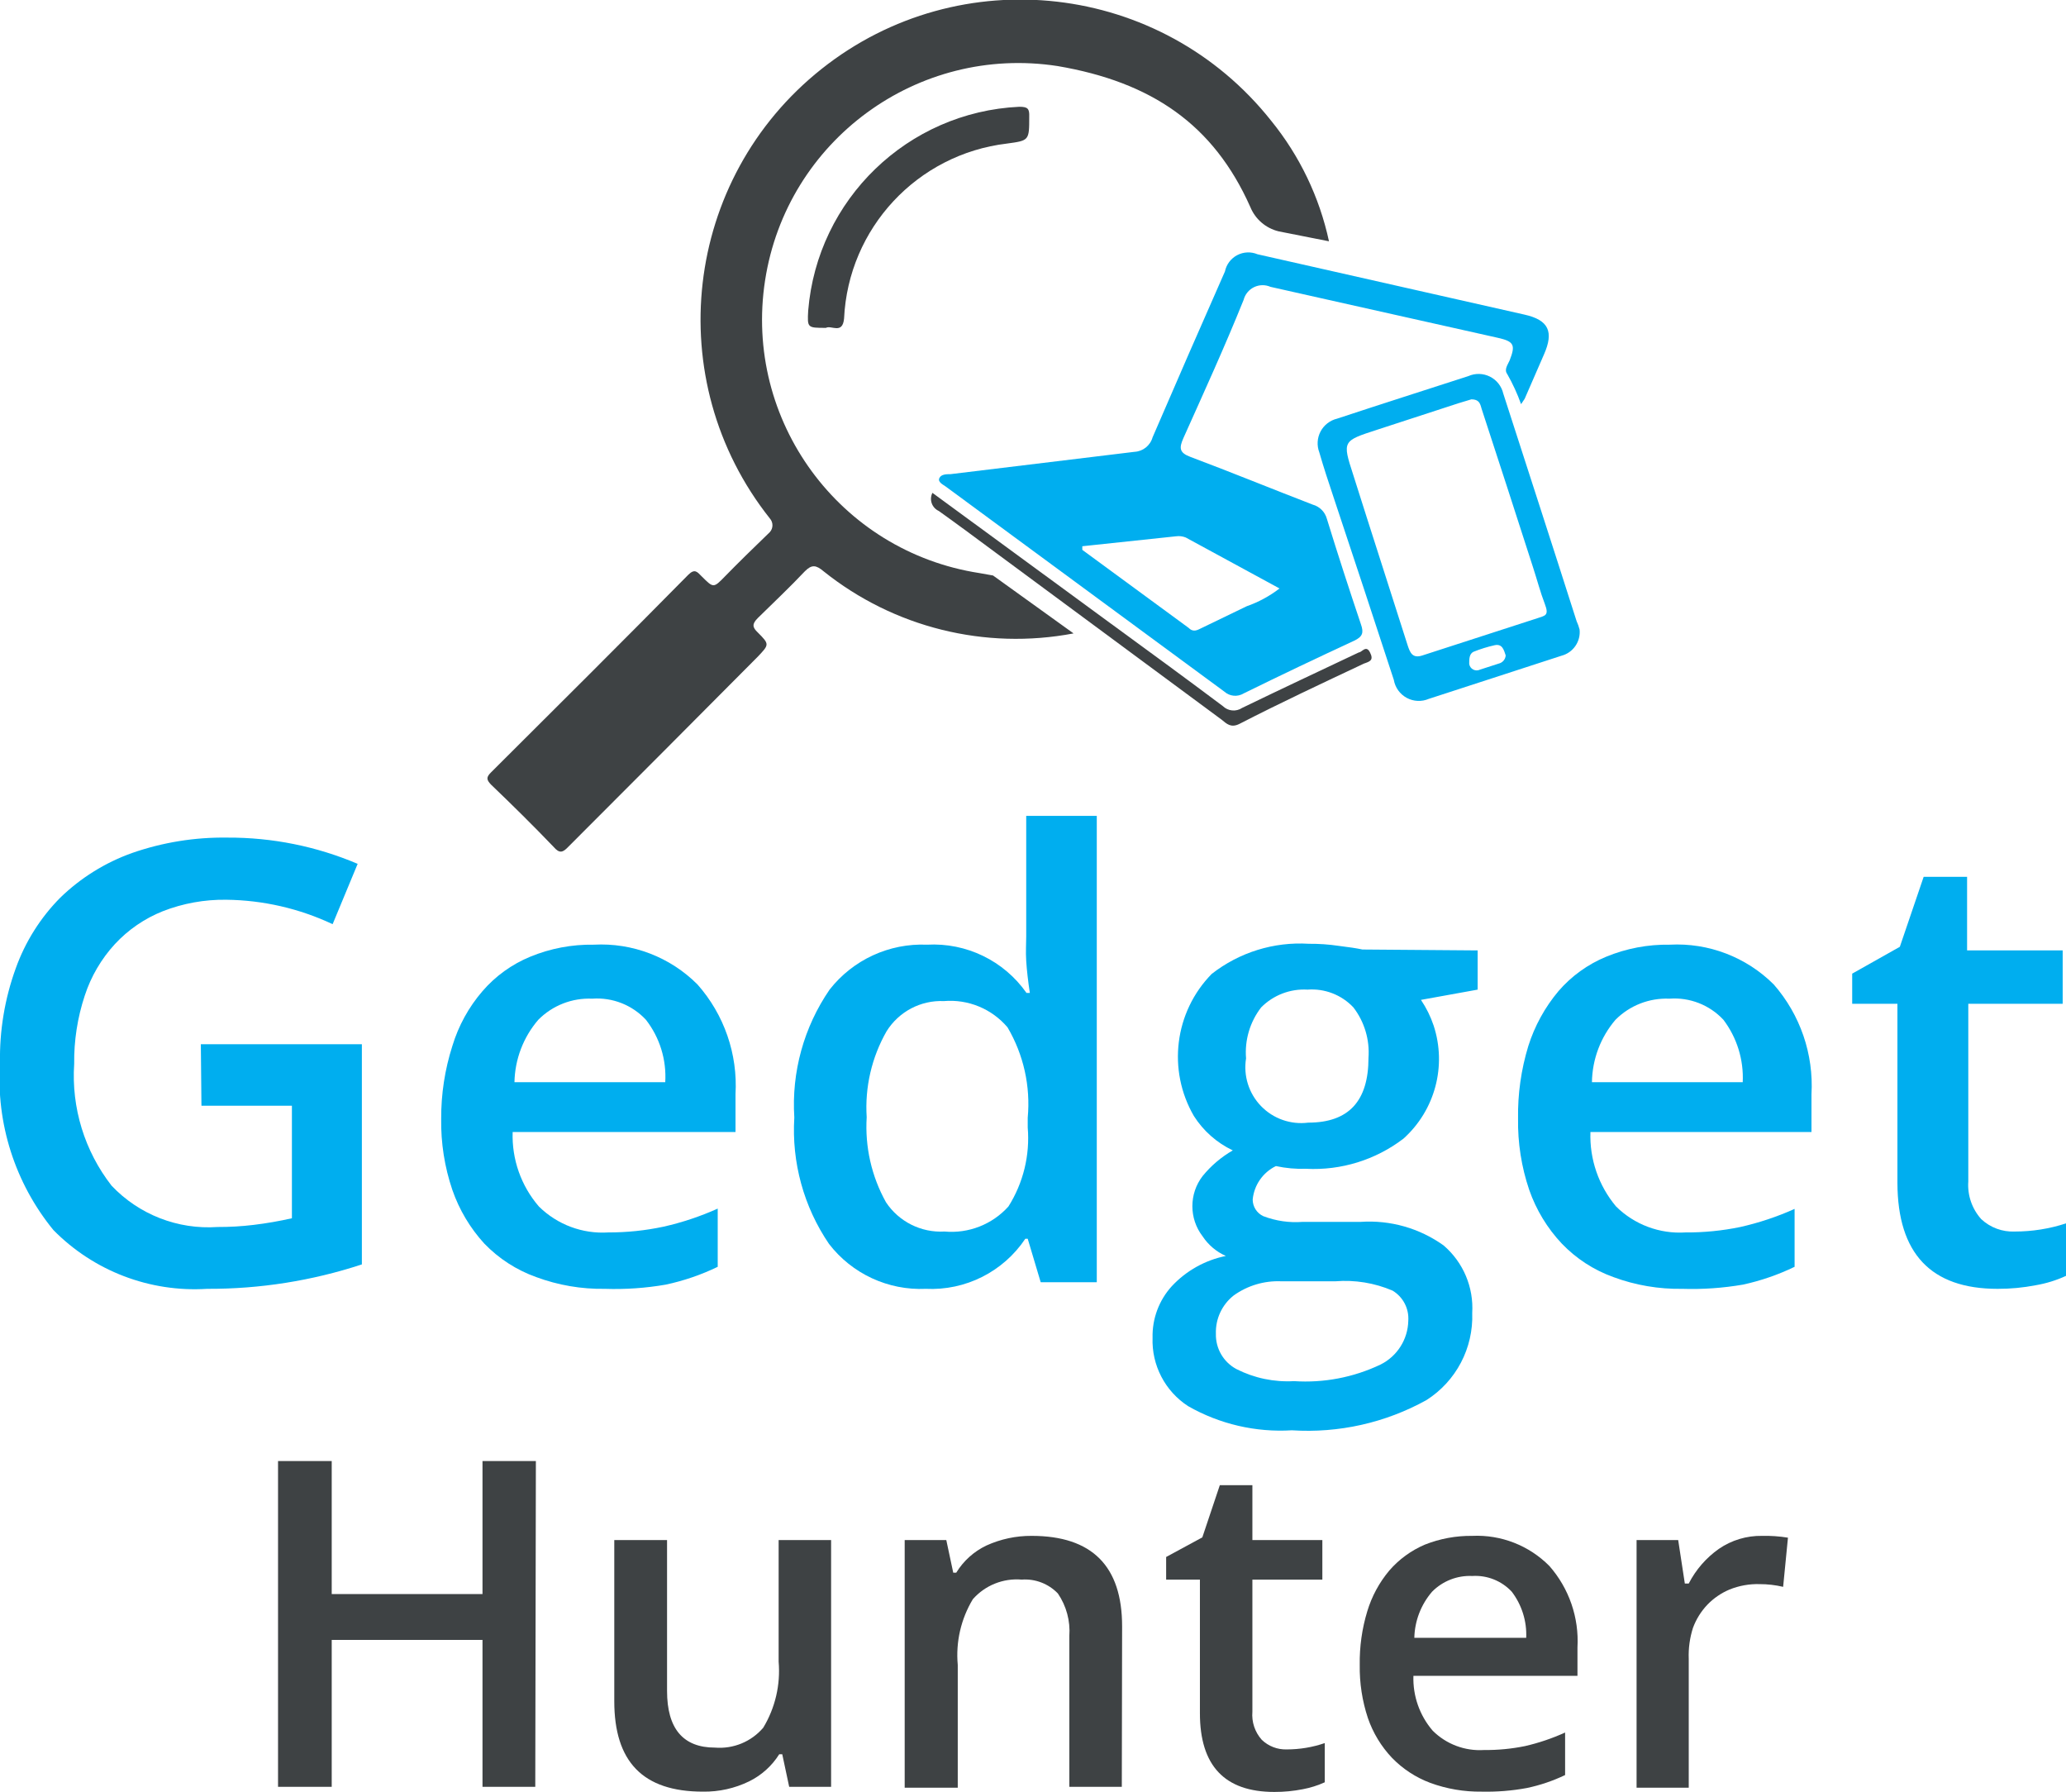
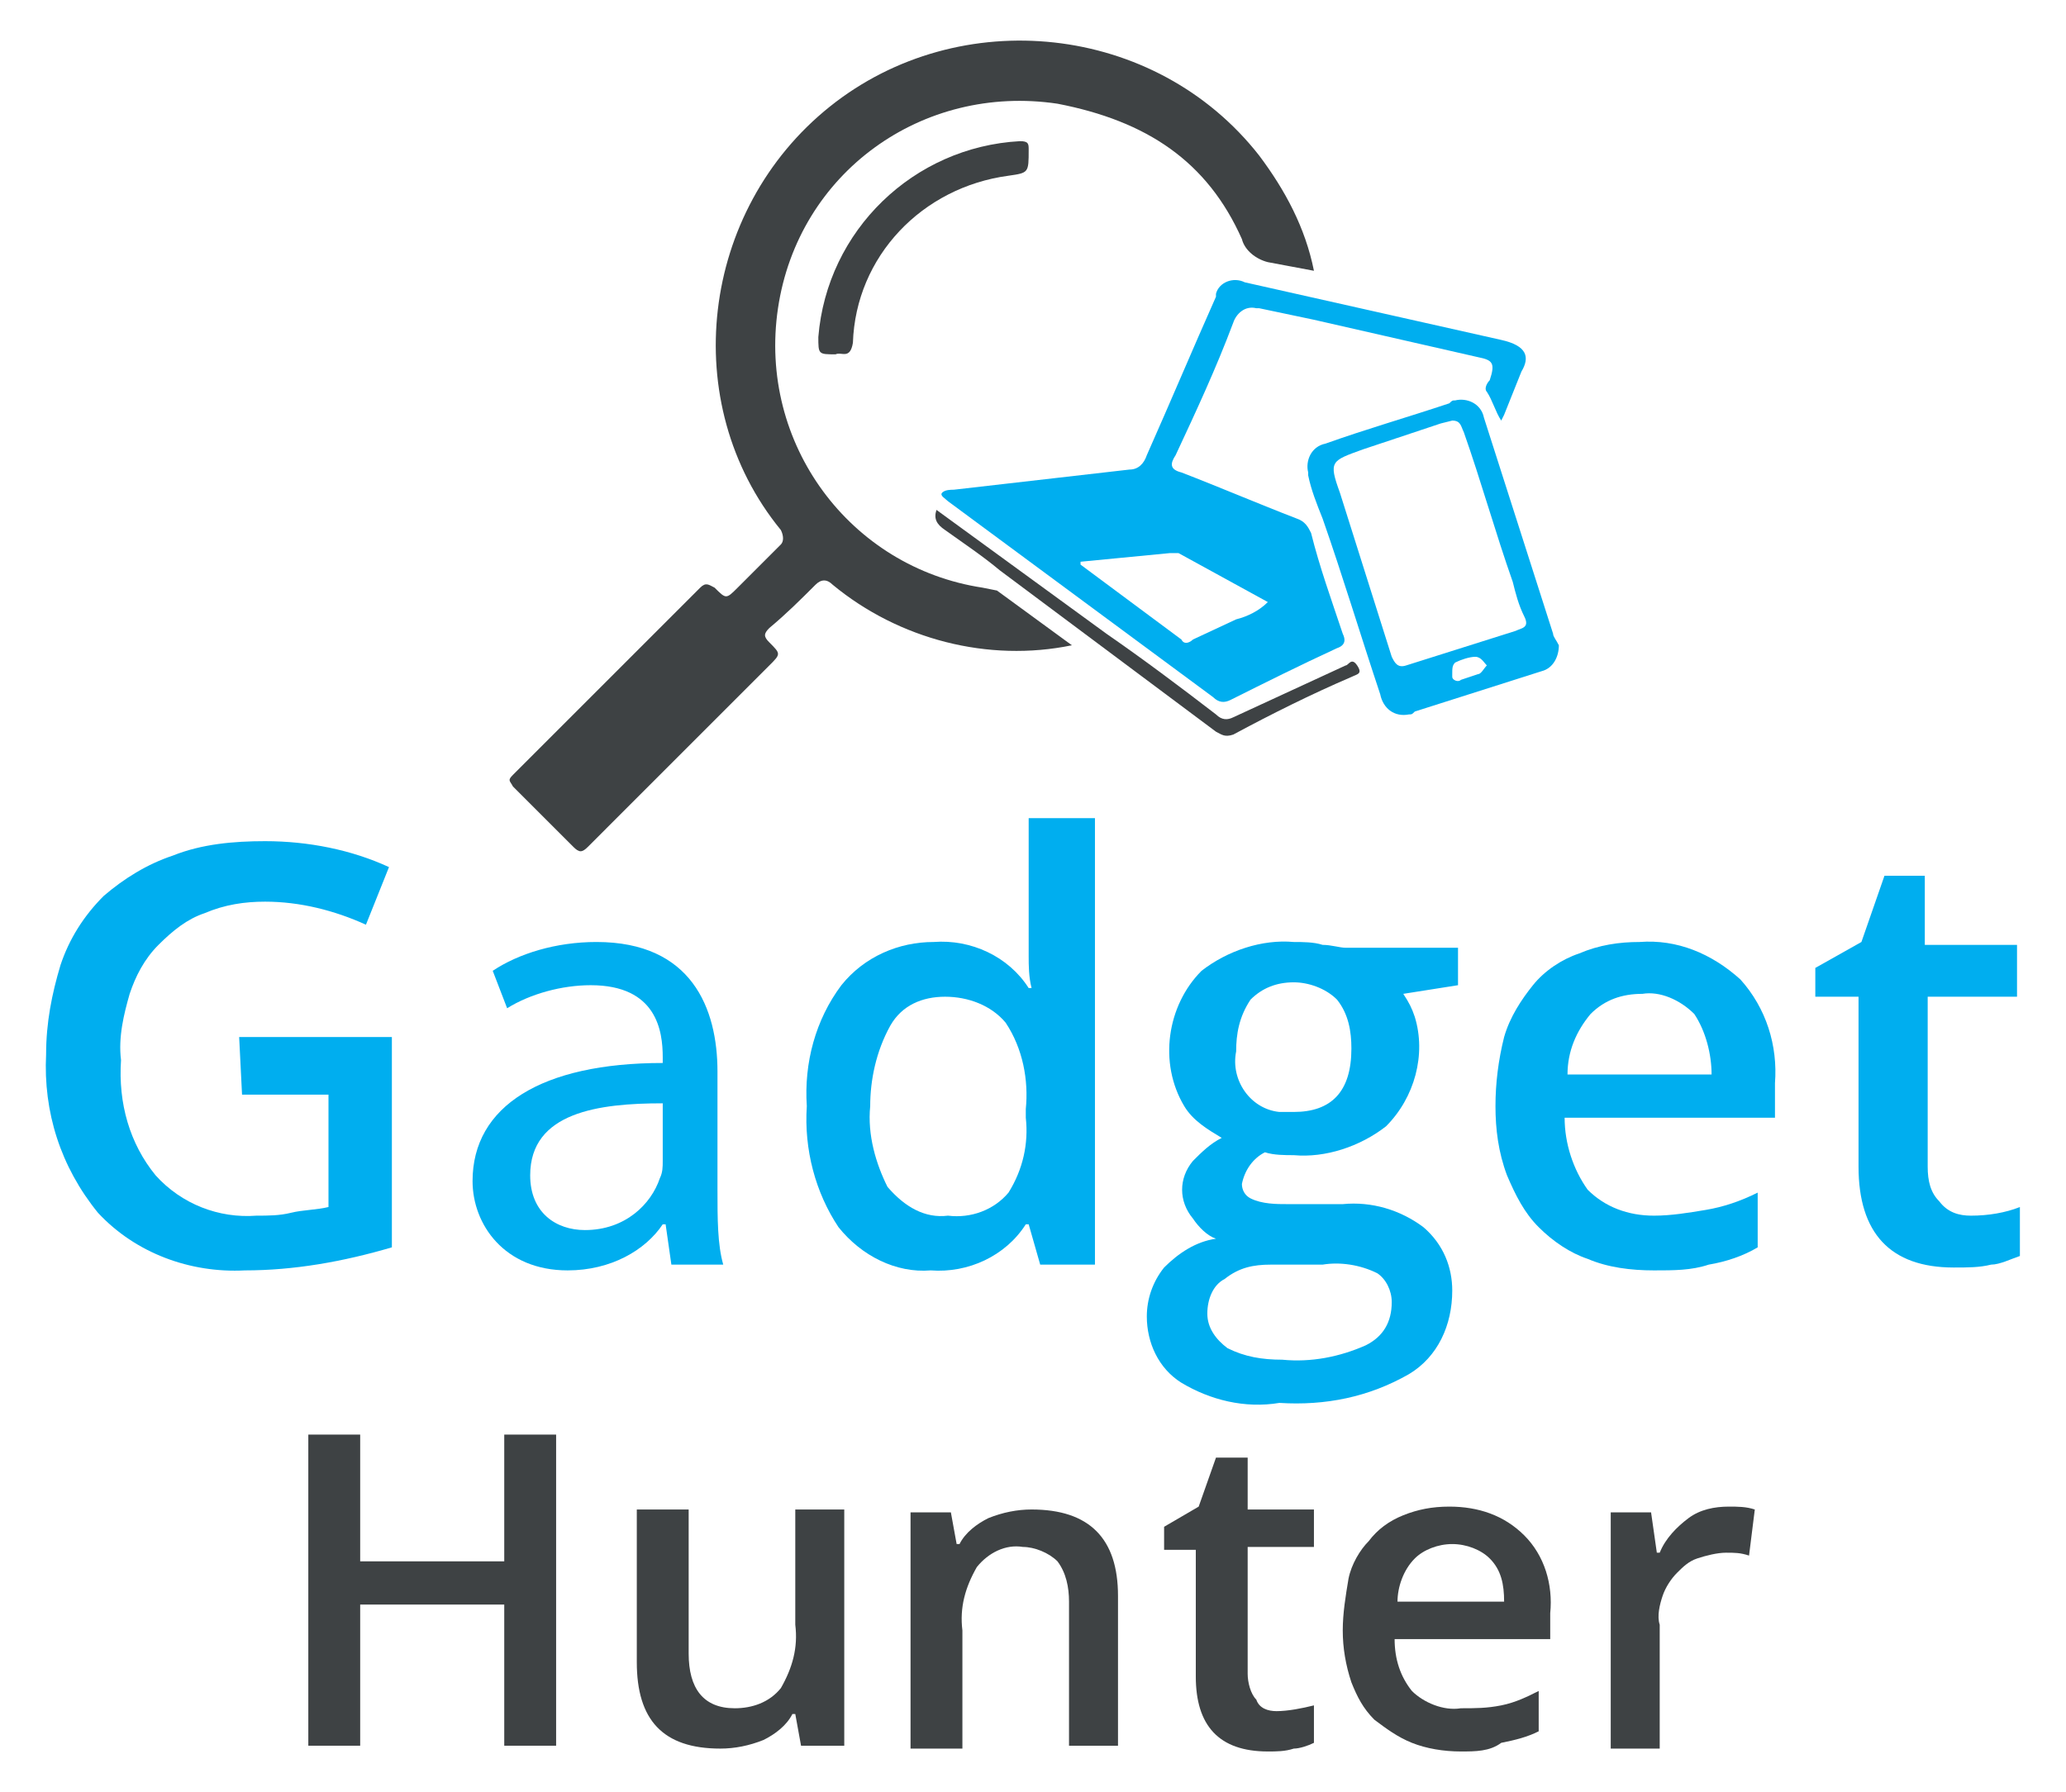
- <svg xmlns="http://www.w3.org/2000/svg" viewBox="0 0 68.51 59.4">
-   <defs>
-     <style>.a{fill:#00aeef;}.b{fill:#3e4244;}</style>
-   </defs>
-   <path class="a" d="M6.66,34.62H12v7.3a16.2,16.2,0,0,1-5.13.81,6.57,6.57,0,0,1-5.1-1.95A7.92,7.92,0,0,1,0,35.24a8.74,8.74,0,0,1,.52-3.13A6.39,6.39,0,0,1,2,29.76a6.61,6.61,0,0,1,2.38-1.48,9.19,9.19,0,0,1,3.16-.51,10.9,10.9,0,0,1,4.32.87l-.83,2a8.5,8.5,0,0,0-3.53-.81,5.57,5.57,0,0,0-2.1.38,4.38,4.38,0,0,0-1.59,1.09,4.66,4.66,0,0,0-1,1.71,6.92,6.92,0,0,0-.35,2.26A5.93,5.93,0,0,0,3.7,39.31a4.42,4.42,0,0,0,3.51,1.37,9.66,9.66,0,0,0,1.2-.07,12.55,12.55,0,0,0,1.27-.22V36.66h-3Z" />
-   <path class="a" d="M20.06,42.73a6.26,6.26,0,0,1-2.28-.39,4.48,4.48,0,0,1-1.72-1.11A5.13,5.13,0,0,1,15,39.45a7,7,0,0,1-.37-2.36A7.8,7.8,0,0,1,15,34.68a5,5,0,0,1,1-1.82,4.2,4.2,0,0,1,1.58-1.14,5.29,5.29,0,0,1,2.11-.4,4.51,4.51,0,0,1,3.44,1.32,5.05,5.05,0,0,1,1.26,3.64v1.25H17A3.59,3.59,0,0,0,17.87,40a3,3,0,0,0,2.3.86A8.71,8.71,0,0,0,22,40.67a9.49,9.49,0,0,0,1.8-.6V42a7.62,7.62,0,0,1-1.72.59A9.86,9.86,0,0,1,20.06,42.73Zm-.42-9.62a2.37,2.37,0,0,0-1.79.7,3.27,3.27,0,0,0-.79,2.07h5a3.07,3.07,0,0,0-.64-2.07A2.21,2.21,0,0,0,19.64,33.11Z" />
-   <path class="a" d="M30.7,42.73a3.83,3.83,0,0,1-3.21-1.49,6.71,6.71,0,0,1-1.15-4.19,6.73,6.73,0,0,1,1.17-4.24,3.89,3.89,0,0,1,3.23-1.49,3.77,3.77,0,0,1,3.3,1.6h.11c-.06-.4-.1-.75-.12-1.06s0-.57,0-.81v-4h2.34V42.51H34.51l-.43-1.44H34A3.75,3.75,0,0,1,30.7,42.73Zm.62-1.9A2.54,2.54,0,0,0,33.44,40a4.24,4.24,0,0,0,.64-2.62v-.32a5,5,0,0,0-.67-3,2.49,2.49,0,0,0-2.11-.87,2.13,2.13,0,0,0-1.9,1,5.09,5.09,0,0,0-.66,2.85,5.14,5.14,0,0,0,.64,2.82A2.18,2.18,0,0,0,31.32,40.83Z" />
-   <path class="a" d="M49,31.51v1.3l-1.88.34a3.54,3.54,0,0,1,.42.85,3.55,3.55,0,0,1-1,3.75,4.9,4.9,0,0,1-3.23,1,4.11,4.11,0,0,1-1-.09,1.38,1.38,0,0,0-.77,1.11.61.61,0,0,0,.35.55,3,3,0,0,0,1.31.19h1.92a4.23,4.23,0,0,1,2.75.78,2.73,2.73,0,0,1,.95,2.24,3.28,3.28,0,0,1-1.52,2.89,8.13,8.13,0,0,1-4.46,1,6.18,6.18,0,0,1-3.44-.8,2.59,2.59,0,0,1-1.18-2.27,2.45,2.45,0,0,1,.64-1.71,3.36,3.36,0,0,1,1.79-1,1.79,1.79,0,0,1-.77-.65,1.64,1.64,0,0,1,0-2,3.62,3.62,0,0,1,1-.85A3.11,3.11,0,0,1,39.59,37a3.92,3.92,0,0,1,.59-4.71,4.75,4.75,0,0,1,3.22-1,6.42,6.42,0,0,1,1,.07q.5.06.78.12ZM40.32,44.22A1.29,1.29,0,0,0,41,45.39a3.75,3.75,0,0,0,1.91.4,5.78,5.78,0,0,0,2.87-.55,1.66,1.66,0,0,0,.92-1.45,1.08,1.08,0,0,0-.52-1,4,4,0,0,0-1.9-.31H42.49a2.52,2.52,0,0,0-1.58.47A1.55,1.55,0,0,0,40.32,44.22Zm1-9.13a1.85,1.85,0,0,0,2.06,2.13c1.35,0,2-.72,2-2.15a2.45,2.45,0,0,0-.5-1.67,1.89,1.89,0,0,0-1.52-.59,2,2,0,0,0-1.54.59A2.44,2.44,0,0,0,41.32,35.09Z" />
-   <path class="a" d="M55.79,42.73a6.28,6.28,0,0,1-2.29-.39,4.45,4.45,0,0,1-1.71-1.11,5,5,0,0,1-1.08-1.78,7,7,0,0,1-.37-2.36,7.8,7.8,0,0,1,.34-2.41,5.32,5.32,0,0,1,1-1.82,4.2,4.2,0,0,1,1.58-1.14,5.29,5.29,0,0,1,2.11-.4,4.54,4.54,0,0,1,3.45,1.32,5.09,5.09,0,0,1,1.25,3.64v1.25H52.74A3.64,3.64,0,0,0,53.59,40a3,3,0,0,0,2.3.86,8.71,8.71,0,0,0,1.82-.18,9.49,9.49,0,0,0,1.8-.6V42a7.72,7.72,0,0,1-1.71.59A10,10,0,0,1,55.79,42.73Zm-.43-9.62a2.38,2.38,0,0,0-1.79.7,3.26,3.26,0,0,0-.78,2.07h5a3.18,3.18,0,0,0-.64-2.07A2.22,2.22,0,0,0,55.36,33.11Z" />
-   <path class="a" d="M66.81,40.83a5.45,5.45,0,0,0,1.7-.27V42.3a4,4,0,0,1-1,.31,6.52,6.52,0,0,1-1.27.12q-3.31,0-3.32-3.51V33.28H61.42v-1L63,31.39l.79-2.32h1.44v2.44H68.4v1.77H65.27v5.89a1.69,1.69,0,0,0,.43,1.25A1.53,1.53,0,0,0,66.81,40.83Z" />
-   <path class="b" d="M17.75,59.24H16V54.37H11v4.87H9.22V48.44H11v4.41h5V48.44h1.77Z" />
-   <path class="b" d="M26.17,59.24l-.23-1.08h-.1a2.46,2.46,0,0,1-1,.9,3.38,3.38,0,0,1-1.53.34c-2,0-2.94-1-2.94-3V51.06h1.75v5c0,1.25.53,1.88,1.59,1.88a1.9,1.9,0,0,0,1.6-.66,3.64,3.64,0,0,0,.51-2.19V51.06h1.74v8.18Z" />
-   <path class="b" d="M37.2,59.24H35.46v-5a2.22,2.22,0,0,0-.38-1.41,1.51,1.51,0,0,0-1.2-.46,1.94,1.94,0,0,0-1.62.65,3.59,3.59,0,0,0-.5,2.18v4.07H30V51.06h1.38l.23,1.08h.1a2.36,2.36,0,0,1,1-.9,3.57,3.57,0,0,1,1.5-.32c2,0,3,1,3,3Z" />
-   <path class="b" d="M42.67,58a3.87,3.87,0,0,0,1.26-.21v1.3a3.15,3.15,0,0,1-.73.23,4.83,4.83,0,0,1-.94.09c-1.65,0-2.47-.87-2.47-2.61V52.37H38.67v-.75l1.2-.65.58-1.73h1.08v1.82h2.32v1.31H41.53v4.38a1.24,1.24,0,0,0,.31.93A1.14,1.14,0,0,0,42.67,58Z" />
-   <path class="b" d="M49.13,59.4a4.77,4.77,0,0,1-1.7-.29,3.46,3.46,0,0,1-1.27-.83,3.65,3.65,0,0,1-.8-1.32,5.33,5.33,0,0,1-.27-1.76,5.8,5.8,0,0,1,.25-1.78,3.81,3.81,0,0,1,.73-1.35,3.24,3.24,0,0,1,1.18-.86,4.14,4.14,0,0,1,1.57-.29,3.38,3.38,0,0,1,2.56,1,3.77,3.77,0,0,1,.93,2.7v.94H46.87a2.65,2.65,0,0,0,.64,1.82,2.21,2.21,0,0,0,1.7.64,6.47,6.47,0,0,0,1.36-.13,7,7,0,0,0,1.33-.45v1.41a5.6,5.6,0,0,1-1.27.43A7.36,7.36,0,0,1,49.13,59.4Zm-.31-7.15a1.76,1.76,0,0,0-1.33.52,2.43,2.43,0,0,0-.59,1.53h3.71a2.35,2.35,0,0,0-.48-1.53A1.65,1.65,0,0,0,48.82,52.25Z" />
-   <path class="b" d="M58.43,50.92a4.7,4.7,0,0,1,.86.06l-.16,1.63a3.39,3.39,0,0,0-.78-.09,2.47,2.47,0,0,0-1,.18,2.21,2.21,0,0,0-.73.5,2.24,2.24,0,0,0-.48.77A3,3,0,0,0,56,55v4.27H54.27V51.06h1.38l.22,1.44H56A3.18,3.18,0,0,1,57,51.35,2.46,2.46,0,0,1,58.43,50.92Z" />
-   <path class="a" d="M50.55,10.43l-8.85-2A.79.79,0,0,0,40.62,9q-1.21,2.74-2.4,5.5a.66.66,0,0,1-.6.48l-6.1.74c-.13,0-.31,0-.37.13s.11.21.21.28l9.24,6.8a.54.54,0,0,0,.64.06c1.22-.6,2.44-1.18,3.67-1.75.27-.13.32-.26.22-.54-.39-1.16-.77-2.33-1.13-3.5a.67.67,0,0,0-.47-.47c-1.35-.52-2.69-1.07-4.05-1.58-.38-.14-.38-.3-.24-.62.68-1.52,1.36-3,2-4.59a.65.65,0,0,1,.89-.43L44,9.93l5.67,1.27c.54.12.59.24.39.75-.06.14-.19.3-.08.45a6.26,6.26,0,0,1,.46,1l.12-.18.64-1.47C51.53,11,51.36,10.61,50.55,10.43ZM39.32,17.82l3.11,1.69a3.88,3.88,0,0,1-1.09.59l-1.49.72c-.13.06-.27.16-.43,0l-3.53-2.59,0-.12L39,17.78A.63.63,0,0,1,39.32,17.82Z" />
-   <path class="a" d="M52.28,20.59c-.8-2.51-1.61-5-2.43-7.54a.84.84,0,0,0-1.16-.58c-1.45.47-2.9.93-4.35,1.41A.84.84,0,0,0,43.75,15c.14.49.31,1,.47,1.48q1,3,2,6.06a.84.84,0,0,0,1.16.63l4.4-1.43a.81.81,0,0,0,.6-.87A1.8,1.8,0,0,0,52.28,20.59ZM49.7,22l-.62.2a.25.25,0,0,1-.36-.19c0-.16,0-.33.14-.4a4.48,4.48,0,0,1,.71-.22c.25-.05.3.16.36.34A.3.3,0,0,1,49.7,22ZM51,20.49l-3.83,1.24c-.33.11-.41-.09-.49-.33-.6-1.89-1.21-3.77-1.81-5.67-.36-1.11-.35-1.11.79-1.48l2.7-.88.43-.13c.31,0,.3.21.36.37.57,1.74,1.13,3.47,1.69,5.21.13.4.24.82.39,1.21S51.22,20.41,51,20.49Z" />
-   <path class="b" d="M27.39,10.87c-.62,0-.62,0-.59-.57a7.37,7.37,0,0,1,7-6.76c.28,0,.34.06.33.33,0,.79,0,.79-.74.89a6.13,6.13,0,0,0-5.4,5.8C27.94,11.1,27.56,10.77,27.39,10.87Z" />
-   <path class="b" d="M30.92,16.34l5.87,4.3c1.26.92,2.52,1.84,3.76,2.77a.51.51,0,0,0,.64.06c1.28-.62,2.58-1.23,3.87-1.84.1,0,.24-.26.37,0s0,.3-.2.37c-1.38.65-2.77,1.3-4.13,2-.28.14-.42,0-.59-.14L33,18.31c-.62-.46-1.24-.92-1.87-1.37A.44.44,0,0,1,30.92,16.34Z" />
-   <path class="b" d="M35.6,21a10.21,10.21,0,0,1-8.29-2.06c-.25-.21-.39-.23-.62,0-.5.53-1,1-1.56,1.55-.2.2-.18.31,0,.48.39.39.38.4,0,.8Q22,24.92,18.84,28.08c-.18.19-.29.22-.48,0-.67-.7-1.37-1.39-2.08-2.07-.15-.16-.16-.24,0-.4,2.19-2.18,4.37-4.35,6.54-6.55.22-.22.3-.1.45.05.39.39.39.39.77,0s1-1,1.49-1.47a.34.34,0,0,0,0-.45A10.59,10.59,0,1,1,42.15,4a9.51,9.51,0,0,1,1.92,4L42.4,7.67a1.36,1.36,0,0,1-.94-.81c-1.22-2.74-3.28-4.14-6.39-4.67A8.49,8.49,0,0,0,32.48,19l.45.08Z" />
+ <svg xmlns="http://www.w3.org/2000/svg" version="1.1" id="Layer_1" x="0px" y="0px" viewBox="0 0 71.7 62.2" style="enable-background:new 0 0 71.7 62.2;" xml:space="preserve">
+   <style type="text/css">
+ 	.st0{fill:#00AEEF;}
+ 	.st1{fill:#3E4244;}
+ </style>
+   <path class="st0" d="M8.3,36h5.3v7.3c-1.7,0.5-3.4,0.8-5.1,0.8c-1.9,0.1-3.8-0.6-5.1-2c-1.3-1.6-1.9-3.5-1.8-5.5  c0-1.1,0.2-2.1,0.5-3.1c0.3-0.9,0.8-1.7,1.5-2.4C4.3,30.5,5.1,30,6,29.7c1-0.4,2.1-0.5,3.2-0.5c1.5,0,3,0.3,4.3,0.9l-0.8,2  c-1.1-0.5-2.3-0.8-3.5-0.8c-0.7,0-1.4,0.1-2.1,0.4c-0.6,0.2-1.1,0.6-1.6,1.1c-0.5,0.5-0.8,1.1-1,1.7c-0.2,0.7-0.4,1.5-0.3,2.3  c-0.1,1.5,0.3,2.9,1.2,4c0.9,1,2.2,1.5,3.5,1.4c0.4,0,0.8,0,1.2-0.1c0.4-0.1,0.9-0.1,1.3-0.2V38h-3L8.3,36z" />
+   <path class="st0" d="M32.3,44.1c-1.2,0.1-2.4-0.5-3.2-1.5c-0.8-1.2-1.2-2.7-1.1-4.2c-0.1-1.5,0.3-3,1.2-4.2c0.8-1,2-1.5,3.2-1.5  c1.3-0.1,2.6,0.5,3.3,1.6h0.1c-0.1-0.4-0.1-0.8-0.1-1.1c0-0.3,0-0.6,0-0.8v-4H38v15.5h-1.9l-0.4-1.4h-0.1  C34.9,43.6,33.6,44.2,32.3,44.1z M32.9,42.2c0.8,0.1,1.6-0.2,2.1-0.8c0.5-0.8,0.7-1.7,0.6-2.6v-0.3c0.1-1-0.1-2.1-0.7-3  c-0.5-0.6-1.3-0.9-2.1-0.9c-0.8,0-1.5,0.3-1.9,1c-0.5,0.9-0.7,1.9-0.7,2.8c-0.1,1,0.2,2,0.6,2.8C31.4,41.9,32.1,42.3,32.9,42.2z" />
+   <path class="st0" d="M50.6,32.9v1.3l-1.9,0.3c0.2,0.3,0.3,0.5,0.4,0.8c0.4,1.3,0,2.8-1,3.8c-0.9,0.7-2.1,1.1-3.2,1  c-0.3,0-0.7,0-1-0.1c-0.4,0.2-0.7,0.6-0.8,1.1c0,0.2,0.1,0.4,0.3,0.5c0.4,0.2,0.9,0.2,1.3,0.2h1.9c1-0.1,2,0.2,2.8,0.8  c0.7,0.6,1,1.4,1,2.2c0,1.2-0.5,2.3-1.5,2.9c-1.4,0.8-2.9,1.1-4.5,1C43.2,48.9,42,48.6,41,48c-0.8-0.5-1.2-1.4-1.2-2.3  c0-0.6,0.2-1.2,0.6-1.7c0.5-0.5,1.1-0.9,1.8-1c-0.3-0.1-0.6-0.4-0.8-0.7c-0.5-0.6-0.5-1.4,0-2c0.3-0.3,0.6-0.6,1-0.8  c-0.5-0.3-1-0.6-1.3-1.1c-0.9-1.5-0.6-3.5,0.6-4.7c0.9-0.7,2.1-1.1,3.2-1c0.3,0,0.7,0,1,0.1c0.3,0,0.6,0.1,0.8,0.1L50.6,32.9z   M41.9,45.6c0,0.5,0.3,0.9,0.7,1.2c0.6,0.3,1.2,0.4,1.9,0.4c1,0.1,2-0.1,2.9-0.5c0.6-0.3,0.9-0.8,0.9-1.5c0-0.4-0.2-0.8-0.5-1  c-0.6-0.3-1.3-0.4-1.9-0.3h-1.8c-0.6,0-1.1,0.1-1.6,0.5C42.1,44.6,41.9,45.1,41.9,45.6z M42.9,36.5c-0.2,1,0.5,2,1.5,2.1  c0.2,0,0.4,0,0.5,0c1.3,0,2-0.7,2-2.2c0-0.6-0.1-1.2-0.5-1.7c-0.4-0.4-1-0.6-1.5-0.6c-0.6,0-1.1,0.2-1.5,0.6  C43,35.3,42.9,35.9,42.9,36.5z" />
+   <path class="st0" d="M57.4,44.1c-0.8,0-1.6-0.1-2.3-0.4c-0.6-0.2-1.2-0.6-1.7-1.1c-0.5-0.5-0.8-1.1-1.1-1.8  c-0.3-0.8-0.4-1.6-0.4-2.4c0-0.8,0.1-1.6,0.3-2.4c0.2-0.7,0.6-1.3,1-1.8c0.4-0.5,1-0.9,1.6-1.1c0.7-0.3,1.4-0.4,2.1-0.4  c1.3-0.1,2.5,0.4,3.5,1.3c0.9,1,1.3,2.3,1.2,3.6v1.2h-7.3c0,0.9,0.3,1.8,0.8,2.5c0.6,0.6,1.4,0.9,2.3,0.9c0.6,0,1.2-0.1,1.8-0.2  c0.6-0.1,1.2-0.3,1.8-0.6v1.9c-0.5,0.3-1.1,0.5-1.7,0.6C58.7,44.1,58.1,44.1,57.4,44.1z M57,34.5c-0.7,0-1.3,0.2-1.8,0.7  c-0.5,0.6-0.8,1.3-0.8,2.1h5c0-0.7-0.2-1.5-0.6-2.1C58.3,34.7,57.6,34.4,57,34.5z" />
+   <path class="st0" d="M68.4,42.2c0.6,0,1.2-0.1,1.7-0.3v1.7c-0.3,0.1-0.7,0.3-1,0.3c-0.4,0.1-0.8,0.1-1.3,0.1c-2.2,0-3.3-1.2-3.3-3.5  v-5.9H63v-1l1.6-0.9l0.8-2.3h1.4v2.4H70v1.8h-3.1v5.9c0,0.5,0.1,0.9,0.4,1.2C67.6,42.1,68,42.2,68.4,42.2z" />
+   <path class="st1" d="M19.3,60.6h-1.8v-4.9h-5v4.9h-1.8V49.8h1.8v4.4h5v-4.4h1.8L19.3,60.6z" />
+   <path class="st1" d="M27.8,60.6l-0.2-1.1h-0.1c-0.2,0.4-0.6,0.7-1,0.9c-0.5,0.2-1,0.3-1.5,0.3c-2,0-2.9-1-2.9-3v-5.3h1.8v5  c0,1.2,0.5,1.9,1.6,1.9c0.6,0,1.2-0.2,1.6-0.7c0.4-0.7,0.6-1.4,0.5-2.2v-4h1.7v8.2H27.8z" />
+   <path class="st1" d="M38.8,60.6h-1.7v-5c0-0.5-0.1-1-0.4-1.4c-0.3-0.3-0.8-0.5-1.2-0.5c-0.6-0.1-1.2,0.2-1.6,0.7  c-0.4,0.7-0.6,1.4-0.5,2.2v4.1h-1.8v-8.2H33l0.2,1.1h0.1c0.2-0.4,0.6-0.7,1-0.9c0.5-0.2,1-0.3,1.5-0.3c2,0,3,1,3,3L38.8,60.6z" />
+   <path class="st1" d="M44.3,59.4c0.4,0,0.9-0.1,1.3-0.2v1.3c-0.2,0.1-0.5,0.2-0.7,0.2c-0.3,0.1-0.6,0.1-0.9,0.1  c-1.7,0-2.5-0.9-2.5-2.6v-4.4h-1.1V53l1.2-0.7l0.6-1.7h1.1v1.8h2.3v1.3h-2.3v4.4c0,0.3,0.1,0.7,0.3,0.9C43.7,59.3,44,59.4,44.3,59.4  z" />
+   <path class="st1" d="M50.7,60.8c-0.6,0-1.2-0.1-1.7-0.3c-0.5-0.2-0.9-0.5-1.3-0.8c-0.4-0.4-0.6-0.8-0.8-1.3  c-0.2-0.6-0.3-1.2-0.3-1.8c0-0.6,0.1-1.2,0.2-1.8c0.1-0.5,0.4-1,0.7-1.3c0.3-0.4,0.7-0.7,1.2-0.9c0.5-0.2,1-0.3,1.6-0.3  c1,0,1.9,0.3,2.6,1c0.7,0.7,1,1.7,0.9,2.7v0.9h-5.4c0,0.7,0.2,1.3,0.6,1.8c0.4,0.4,1.1,0.7,1.7,0.6c0.5,0,0.9,0,1.4-0.1  c0.5-0.1,0.9-0.3,1.3-0.5v1.4c-0.4,0.2-0.8,0.3-1.3,0.4C51.7,60.8,51.2,60.8,50.7,60.8z M50.4,53.6c-0.5,0-1,0.2-1.3,0.5  c-0.4,0.4-0.6,1-0.6,1.5h3.7c0-0.6-0.1-1.1-0.5-1.5C51.4,53.8,50.9,53.6,50.4,53.6z" />
+   <path class="st1" d="M60,52.3c0.3,0,0.6,0,0.9,0.1L60.7,54c-0.3-0.1-0.5-0.1-0.8-0.1c-0.3,0-0.7,0.1-1,0.2c-0.3,0.1-0.5,0.3-0.7,0.5  c-0.2,0.2-0.4,0.5-0.5,0.8c-0.1,0.3-0.2,0.7-0.1,1v4.3h-1.7v-8.2h1.4l0.2,1.4h0.1c0.2-0.5,0.6-0.9,1-1.2C59,52.4,59.5,52.3,60,52.3z  " />
+   <path class="st0" d="M52.1,11.8l-8.9-2c-0.4-0.2-0.9,0-1,0.4c0,0,0,0.1,0,0.1c-0.8,1.8-1.6,3.7-2.4,5.5c-0.1,0.3-0.3,0.5-0.6,0.5  l-6.1,0.7c-0.1,0-0.3,0-0.4,0.1c-0.1,0.1,0.1,0.2,0.2,0.3l9.2,6.8c0.2,0.2,0.4,0.2,0.6,0.1c1.2-0.6,2.4-1.2,3.7-1.8  c0.3-0.1,0.3-0.3,0.2-0.5c-0.4-1.2-0.8-2.3-1.1-3.5c-0.1-0.2-0.2-0.4-0.5-0.5c-1.3-0.5-2.7-1.1-4-1.6c-0.4-0.1-0.4-0.3-0.2-0.6  c0.7-1.5,1.4-3,2-4.6c0.1-0.3,0.4-0.6,0.8-0.5c0,0,0.1,0,0.1,0l1.9,0.4l5.7,1.3c0.5,0.1,0.6,0.2,0.4,0.8c-0.1,0.1-0.2,0.3-0.1,0.4  c0.2,0.3,0.3,0.7,0.5,1l0.1-0.2l0.6-1.5C53.1,12.4,53,12,52.1,11.8z M40.9,19.2l3.1,1.7c-0.3,0.3-0.7,0.5-1.1,0.6l-1.5,0.7  c-0.1,0.1-0.3,0.2-0.4,0l-3.5-2.6v-0.1l3.1-0.3C40.7,19.2,40.8,19.2,40.9,19.2z" />
+   <path class="st0" d="M53.9,22c-0.8-2.5-1.6-5-2.4-7.5c-0.1-0.5-0.6-0.7-1-0.6c-0.1,0-0.1,0-0.2,0.1c-1.5,0.5-2.9,0.9-4.3,1.4  c-0.5,0.1-0.7,0.6-0.6,1c0,0,0,0.1,0,0.1c0.1,0.5,0.3,1,0.5,1.5c0.7,2,1.3,4,2,6.1c0.1,0.5,0.5,0.8,1,0.7c0.1,0,0.1,0,0.2-0.1  l4.4-1.4c0.4-0.1,0.6-0.5,0.6-0.9C54,22.2,53.9,22.1,53.9,22z M51.3,23.4l-0.6,0.2c-0.1,0.1-0.3,0-0.3-0.1c0,0,0-0.1,0-0.1  c0-0.2,0-0.3,0.1-0.4c0.2-0.1,0.5-0.2,0.7-0.2c0.2,0,0.3,0.2,0.4,0.3C51.5,23.2,51.4,23.4,51.3,23.4z M52.6,21.9l-3.8,1.2  c-0.3,0.1-0.4-0.1-0.5-0.3c-0.6-1.9-1.2-3.8-1.8-5.7c-0.4-1.1-0.3-1.1,0.8-1.5l2.7-0.9l0.4-0.1c0.3,0,0.3,0.2,0.4,0.4  c0.6,1.7,1.1,3.5,1.7,5.2c0.1,0.4,0.2,0.8,0.4,1.2S52.8,21.8,52.6,21.9z" />
+   <path class="st1" d="M29,12.3c-0.6,0-0.6,0-0.6-0.6c0.3-3.7,3.3-6.6,7-6.8c0.3,0,0.3,0.1,0.3,0.3c0,0.8,0,0.8-0.7,0.9  c-3,0.4-5.3,2.8-5.4,5.8C29.5,12.5,29.2,12.2,29,12.3z" />
+   <path class="st1" d="M32.5,17.7l5.9,4.3c1.3,0.9,2.5,1.8,3.8,2.8c0.2,0.2,0.4,0.2,0.6,0.1c1.3-0.6,2.6-1.2,3.9-1.8  c0.1,0,0.2-0.3,0.4,0s0,0.3-0.2,0.4c-1.4,0.6-2.8,1.3-4.1,2c-0.3,0.1-0.4,0-0.6-0.1l-7.5-5.6c-0.6-0.5-1.2-0.9-1.9-1.4  C32.5,18.2,32.4,18,32.5,17.7C32.5,17.7,32.5,17.7,32.5,17.7z" />
+   <path class="st1" d="M37.2,22.4c-2.9,0.6-6-0.2-8.3-2.1c-0.2-0.2-0.4-0.2-0.6,0c-0.5,0.5-1,1-1.6,1.5c-0.2,0.2-0.2,0.3,0,0.5  c0.4,0.4,0.4,0.4,0,0.8c-2.1,2.1-4.2,4.2-6.3,6.3c-0.2,0.2-0.3,0.2-0.5,0c-0.7-0.7-1.4-1.4-2.1-2.1c-0.1-0.2-0.2-0.2,0-0.4  c2.2-2.2,4.4-4.4,6.5-6.5c0.2-0.2,0.3-0.1,0.5,0c0.4,0.4,0.4,0.4,0.8,0s1-1,1.5-1.5c0.1-0.1,0.1-0.3,0-0.5  C23.5,14,24.3,7.3,28.8,3.7s11.3-2.9,14.9,1.7l0,0c0.9,1.2,1.6,2.5,1.9,4L44,9.1c-0.4-0.1-0.8-0.4-0.9-0.8c-1.2-2.7-3.3-4.1-6.4-4.7  C32,2.9,27.7,6,27,10.7s2.5,9,7.1,9.7l0,0l0.5,0.1L37.2,22.4z" />
+   <g>
+     <path class="st0" d="M23.3,43.9l-0.2-1.4h-0.1c-0.6,0.9-1.8,1.6-3.3,1.6c-2.2,0-3.3-1.6-3.3-3.1c0-2.6,2.4-4.1,6.6-4.1v-0.2   c0-0.9-0.2-2.5-2.5-2.5c-1,0-2.1,0.3-2.9,0.8l-0.5-1.3c0.9-0.6,2.2-1,3.6-1c3.3,0,4.2,2.3,4.2,4.5v4.1c0,1,0,1.9,0.2,2.6H23.3z    M23,38.3c-2.2,0-4.6,0.3-4.6,2.5c0,1.3,0.9,1.9,1.9,1.9c1.4,0,2.3-0.9,2.6-1.8c0.1-0.2,0.1-0.4,0.1-0.6V38.3z" />
+   </g>
</svg>
